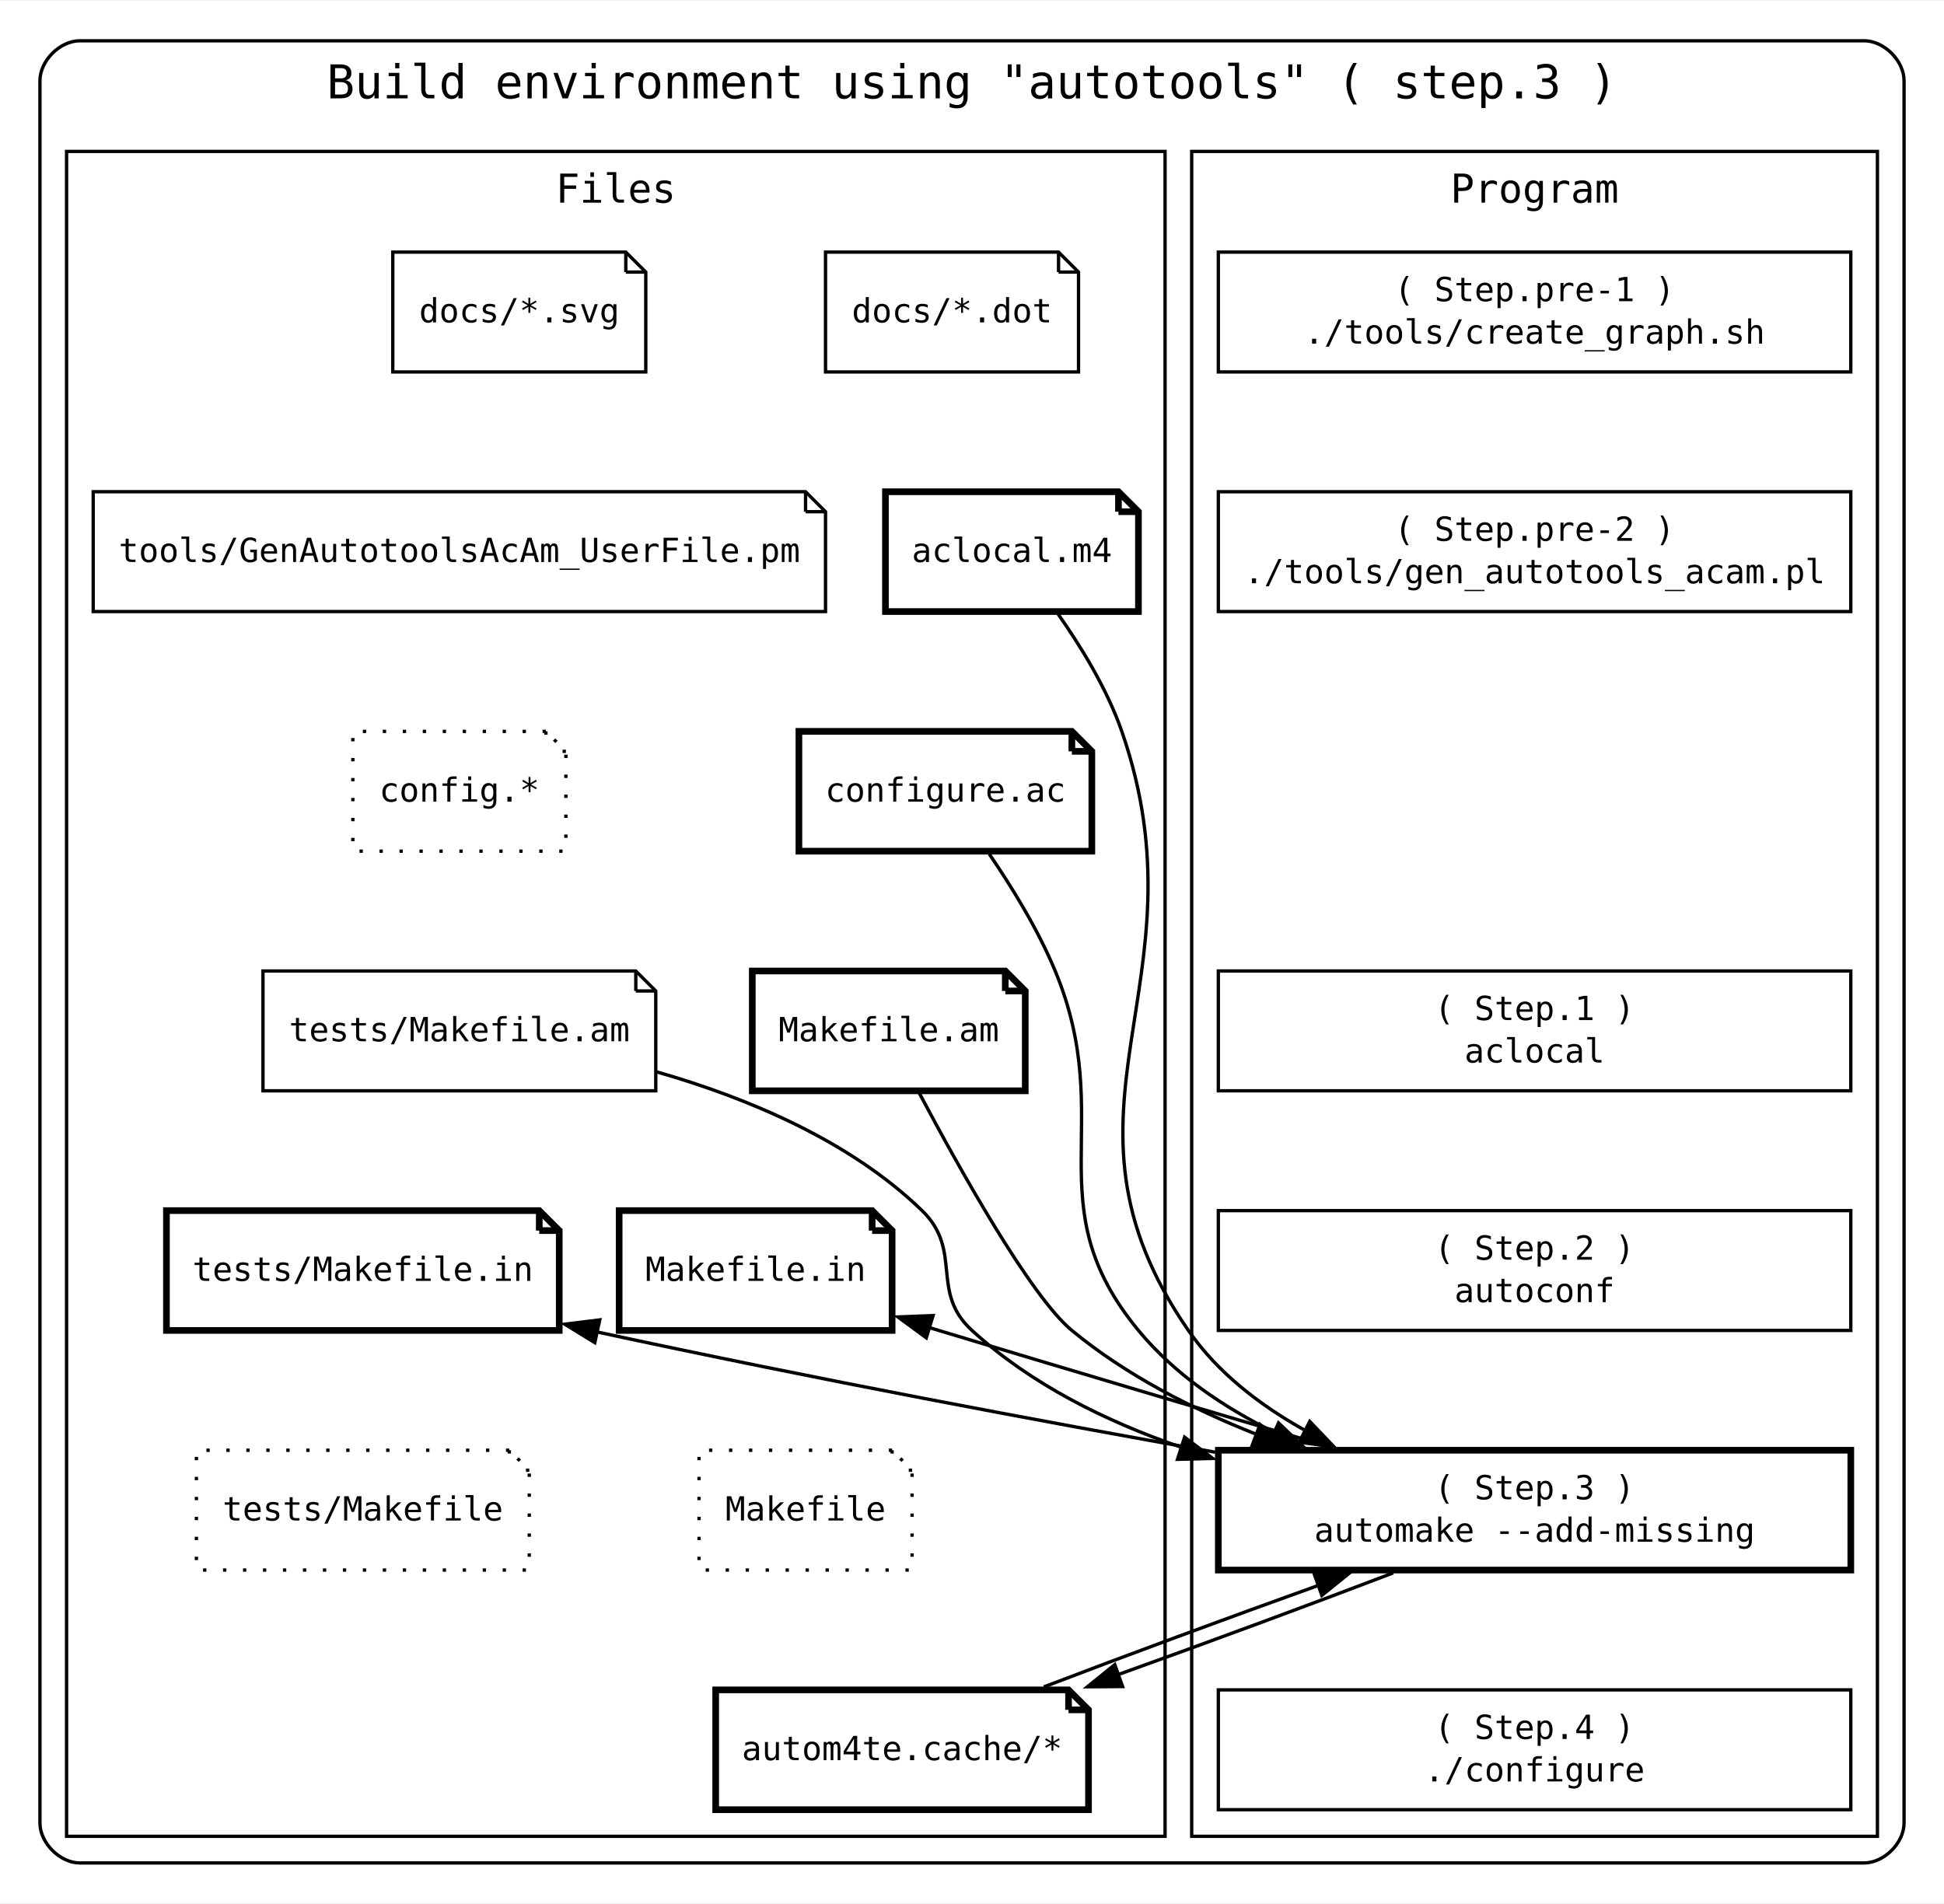
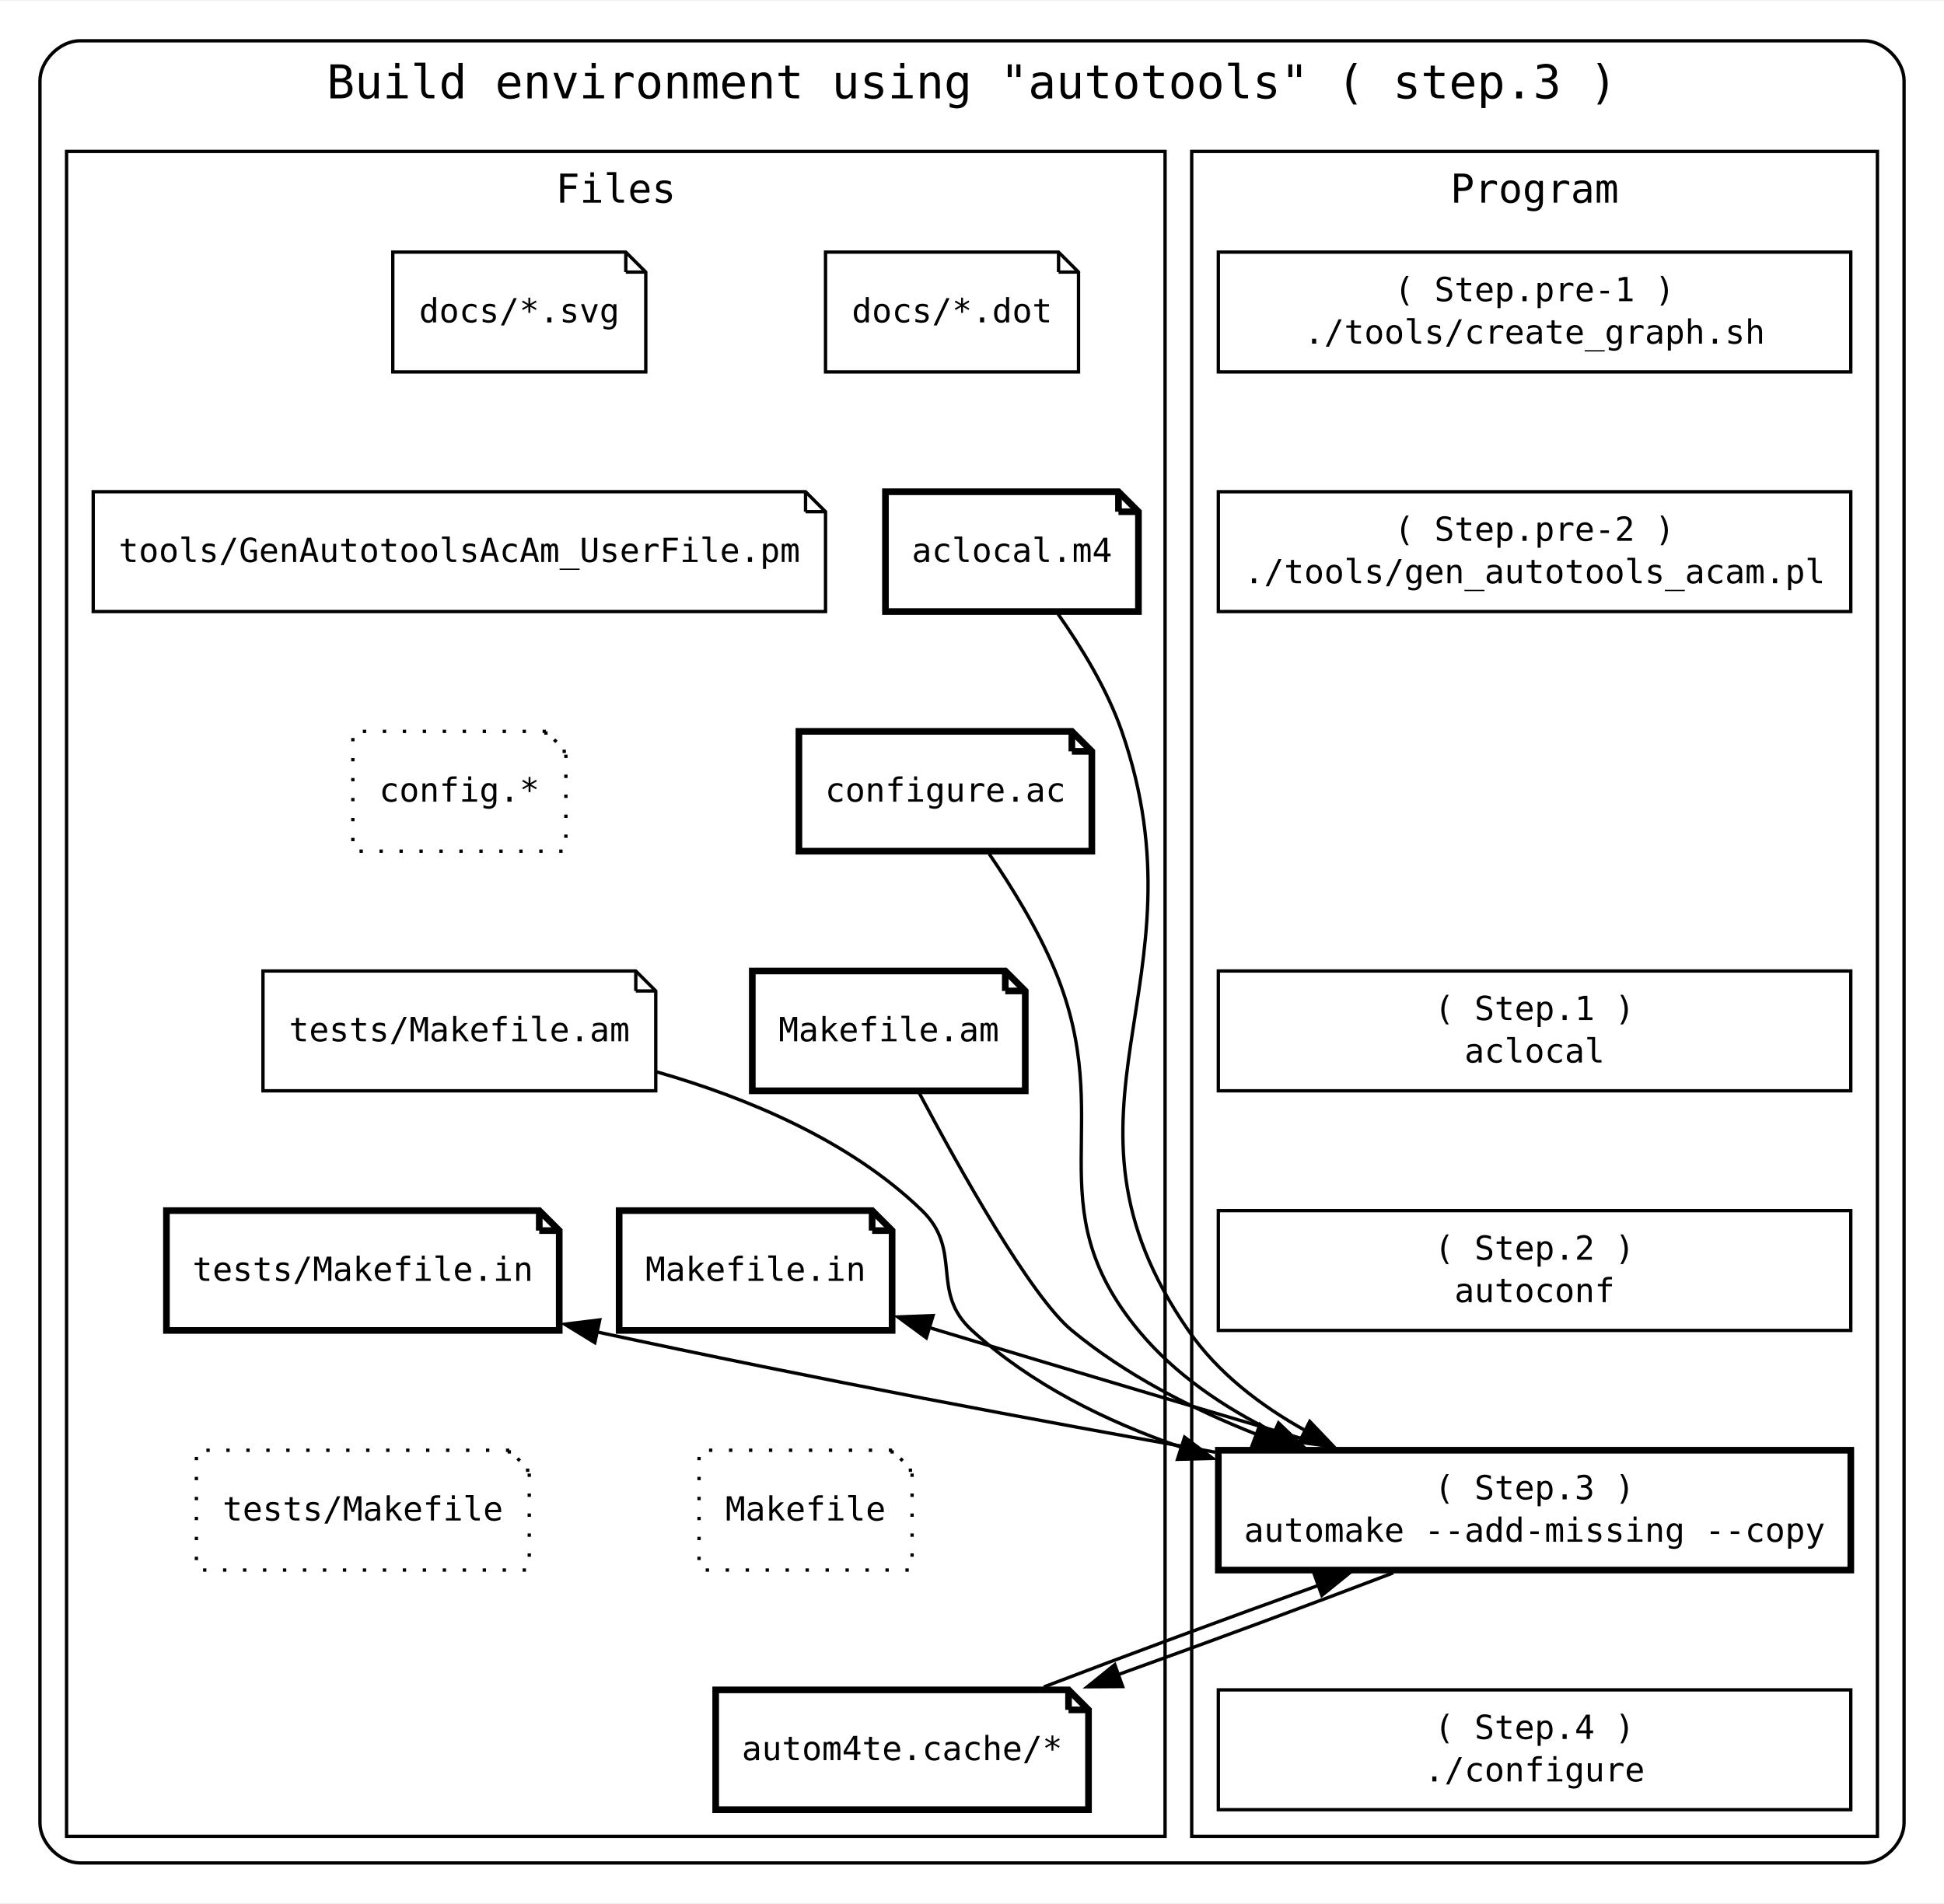
<svg xmlns="http://www.w3.org/2000/svg" width="584pt" height="572pt" viewBox="0.00 0.00 584.00 571.50">
  <g id="graph0" class="graph" transform="scale(1 1) rotate(0) translate(4 567.5)">
    <polygon fill="white" stroke="none" points="-4,4 -4,-567.5 580,-567.5 580,4 -4,4" />
    <g id="clust1" class="cluster">
      <path fill="none" stroke="black" d="M20,-8C20,-8 556,-8 556,-8 562,-8 568,-14 568,-20 568,-20 568,-543.5 568,-543.5 568,-549.5 562,-555.5 556,-555.5 556,-555.5 20,-555.5 20,-555.5 14,-555.5 8,-549.5 8,-543.5 8,-543.5 8,-20 8,-20 8,-14 14,-8 20,-8" />
      <text text-anchor="middle" x="288" y="-538.2" font-family="monospace" font-size="14.00">Build environment using "autotools" ( step.3 )</text>
    </g>
    <g id="clust2" class="cluster">
      <polygon fill="none" stroke="black" points="354,-16 354,-522.25 560,-522.25 560,-16 354,-16" />
      <text text-anchor="middle" x="457" y="-506.85" font-family="monospace" font-size="12.00">Program</text>
    </g>
    <g id="clust4" class="cluster">
      <polygon fill="none" stroke="black" points="16,-16 16,-522.25 346,-522.25 346,-16 16,-16" />
      <text text-anchor="middle" x="181" y="-506.85" font-family="monospace" font-size="12.00">Files</text>
    </g>
    <g id="node1" class="node">
      <polygon fill="none" stroke="black" points="552,-492 362,-492 362,-456 552,-456 552,-492" />
      <text text-anchor="middle" x="457" y="-477.25" font-family="monospace" font-size="10.00">( Step.pre-1 )</text>
      <text text-anchor="middle" x="457" y="-464.5" font-family="monospace" font-size="10.00">./tools/create_graph.sh      </text>
    </g>
    <g id="node2" class="node">
      <polygon fill="none" stroke="black" points="552,-420 362,-420 362,-384 552,-384 552,-420" />
      <text text-anchor="middle" x="457" y="-405.25" font-family="monospace" font-size="10.00">( Step.pre-2 )</text>
      <text text-anchor="middle" x="457" y="-392.5" font-family="monospace" font-size="10.00">./tools/gen_autotools_acam.pl</text>
    </g>
    <g id="node4" class="node">
      <polygon fill="none" stroke="black" points="552,-276 362,-276 362,-240 552,-240 552,-276" />
      <text text-anchor="middle" x="457" y="-261.25" font-family="monospace" font-size="10.00">( Step.1 )</text>
      <text text-anchor="middle" x="457" y="-248.5" font-family="monospace" font-size="10.00">aclocal                      </text>
    </g>
    <g id="node5" class="node">
      <polygon fill="none" stroke="black" points="552,-204 362,-204 362,-168 552,-168 552,-204" />
      <text text-anchor="middle" x="457" y="-189.25" font-family="monospace" font-size="10.00">( Step.2 )</text>
      <text text-anchor="middle" x="457" y="-176.5" font-family="monospace" font-size="10.00">autoconf                     </text>
    </g>
    <g id="node6" class="node">
      <polygon fill="none" stroke="black" stroke-width="2" points="552,-132 362,-132 362,-96 552,-96 552,-132" />
      <text text-anchor="middle" x="457" y="-117.25" font-family="monospace" font-size="10.00">( Step.3 )</text>
-       <text text-anchor="middle" x="457" y="-104.5" font-family="monospace" font-size="10.00">automake --add-missing       </text>
+       <text text-anchor="middle" x="457" y="-104.5" font-family="monospace" font-size="10.00">automake --add-missing --copy</text>
    </g>
    <g id="node7" class="node">
      <polygon fill="none" stroke="black" points="552,-60 362,-60 362,-24 552,-24 552,-60" />
      <text text-anchor="middle" x="457" y="-45.25" font-family="monospace" font-size="10.00">( Step.4 )</text>
      <text text-anchor="middle" x="457" y="-32.5" font-family="monospace" font-size="10.00">./configure                  </text>
    </g>
    <g id="node12" class="node">
      <polygon fill="none" stroke="black" stroke-width="2" points="258,-204 182,-204 182,-168 264,-168 264,-198 258,-204" />
      <polyline fill="none" stroke="black" stroke-width="2" points="258,-204 258,-198" />
      <polyline fill="none" stroke="black" stroke-width="2" points="264,-198 258,-198" />
      <text text-anchor="middle" x="223" y="-182.88" font-family="monospace" font-size="10.00">Makefile.in</text>
    </g>
    <g id="edge22" class="edge">
      <path fill="none" stroke="black" d="M395.64,-132.97C361.06,-143.15 317.09,-156.17 278,-168 277.06,-168.28 276.11,-168.57 275.15,-168.86" />
      <polygon fill="black" stroke="black" points="274.27,-165.78 265.73,-172.05 276.31,-172.47 274.27,-165.78" />
    </g>
    <g id="node14" class="node">
      <polygon fill="none" stroke="black" stroke-width="2" points="317,-60 211,-60 211,-24 323,-24 323,-54 317,-60" />
      <polyline fill="none" stroke="black" stroke-width="2" points="317,-60 317,-54" />
      <polyline fill="none" stroke="black" stroke-width="2" points="323,-54 317,-54" />
      <text text-anchor="middle" x="267" y="-38.88" font-family="monospace" font-size="10.00">autom4te.cache/*</text>
    </g>
    <g id="edge25" class="edge">
      <path fill="none" stroke="black" d="M414.53,-95.15C390.2,-85.85 359.23,-74.4 331.92,-64.6" />
      <polygon fill="black" stroke="black" points="333.25,-61 322.66,-60.93 330.9,-67.59 333.25,-61" />
    </g>
    <g id="node19" class="node">
      <polygon fill="none" stroke="black" stroke-width="2" points="158,-204 46,-204 46,-168 164,-168 164,-198 158,-204" />
      <polyline fill="none" stroke="black" stroke-width="2" points="158,-204 158,-198" />
      <polyline fill="none" stroke="black" stroke-width="2" points="164,-198 158,-198" />
      <text text-anchor="middle" x="105" y="-182.88" font-family="monospace" font-size="10.00">tests/Makefile.in</text>
    </g>
    <g id="edge24" class="edge">
      <path fill="none" stroke="black" d="M361.07,-131.41C308.59,-140.75 242.21,-153.12 175.01,-167.62" />
      <polygon fill="black" stroke="black" points="174.69,-164.33 165.66,-169.87 176.17,-171.17 174.69,-164.33" />
    </g>
    <g id="node8" class="node">
      <polygon fill="none" stroke="black" points="314,-492 244,-492 244,-456 320,-456 320,-486 314,-492" />
      <polyline fill="none" stroke="black" points="314,-492 314,-486" />
      <polyline fill="none" stroke="black" points="320,-486 314,-486" />
      <text text-anchor="middle" x="282" y="-470.88" font-family="monospace" font-size="10.00">docs/*.dot</text>
    </g>
    <g id="node9" class="node">
      <polygon fill="none" stroke="black" stroke-width="2" points="332,-420 262,-420 262,-384 338,-384 338,-414 332,-420" />
      <polyline fill="none" stroke="black" stroke-width="2" points="332,-420 332,-414" />
      <polyline fill="none" stroke="black" stroke-width="2" points="338,-414 332,-414" />
      <text text-anchor="middle" x="300" y="-398.88" font-family="monospace" font-size="10.00">aclocal.m4</text>
    </g>
    <g id="node15" class="node">
      <polygon fill="none" stroke="black" points="184,-492 114,-492 114,-456 190,-456 190,-486 184,-492" />
      <polyline fill="none" stroke="black" points="184,-492 184,-486" />
      <polyline fill="none" stroke="black" points="190,-486 184,-486" />
      <text text-anchor="middle" x="152" y="-470.88" font-family="monospace" font-size="10.00">docs/*.svg</text>
    </g>
    <g id="edge19" class="edge">
      <path fill="none" stroke="black" d="M313.76,-383.39C320.72,-373.53 328.6,-360.7 333,-348 359.37,-271.95 307.21,-234.2 353,-168 361.8,-155.27 374.61,-145.42 388.25,-137.86" />
      <polygon fill="black" stroke="black" points="389.47,-140.66 396.79,-132.99 386.29,-134.42 389.47,-140.66" />
    </g>
    <g id="node10" class="node">
      <polygon fill="none" stroke="black" stroke-width="2" points="318,-348 236,-348 236,-312 324,-312 324,-342 318,-348" />
      <polyline fill="none" stroke="black" stroke-width="2" points="318,-348 318,-342" />
      <polyline fill="none" stroke="black" stroke-width="2" points="324,-342 318,-342" />
      <text text-anchor="middle" x="280" y="-326.88" font-family="monospace" font-size="10.00">configure.ac</text>
    </g>
    <g id="edge20" class="edge">
      <path fill="none" stroke="black" d="M293.18,-311.16C299.96,-301.24 307.86,-288.42 313,-276 331.83,-230.47 306.65,-206.01 338,-168 348.84,-154.85 363.62,-144.85 379.06,-137.29" />
      <polygon fill="black" stroke="black" points="380.09,-140.21 387.74,-132.88 377.19,-133.84 380.09,-140.21" />
    </g>
    <g id="node11" class="node">
      <polygon fill="none" stroke="black" stroke-width="2" points="298,-276 222,-276 222,-240 304,-240 304,-270 298,-276" />
      <polyline fill="none" stroke="black" stroke-width="2" points="298,-276 298,-270" />
      <polyline fill="none" stroke="black" stroke-width="2" points="304,-270 298,-270" />
      <text text-anchor="middle" x="263" y="-254.88" font-family="monospace" font-size="10.00">Makefile.am</text>
    </g>
    <g id="edge21" class="edge">
      <path fill="none" stroke="black" d="M272.15,-239.34C284.3,-216.43 305.68,-178.18 318,-168 334.1,-154.69 353.91,-144.5 373.47,-136.78" />
      <polygon fill="black" stroke="black" points="374.52,-139.75 382.66,-132.97 372.07,-133.2 374.52,-139.75" />
    </g>
    <g id="node13" class="node">
      <polygon fill="none" stroke="black" stroke-dasharray="1,5" points="264,-132 206,-132 206,-96 270,-96 270,-126 264,-132" />
      <polyline fill="none" stroke="black" stroke-dasharray="1,5" points="264,-132 264,-126" />
      <polyline fill="none" stroke="black" stroke-dasharray="1,5" points="270,-126 264,-126" />
      <text text-anchor="middle" x="238" y="-110.88" font-family="monospace" font-size="10.00">Makefile</text>
    </g>
    <g id="edge26" class="edge">
      <path fill="none" stroke="black" d="M309.58,-60.89C333.9,-70.19 364.82,-81.62 392.09,-91.4" />
      <polygon fill="black" stroke="black" points="390.74,-95 401.34,-95.06 393.1,-88.4 390.74,-95" />
    </g>
    <g id="node16" class="node">
      <polygon fill="none" stroke="black" points="238,-420 24,-420 24,-384 244,-384 244,-414 238,-420" />
      <polyline fill="none" stroke="black" points="238,-420 238,-414" />
      <polyline fill="none" stroke="black" points="244,-414 238,-414" />
      <text text-anchor="middle" x="134" y="-398.88" font-family="monospace" font-size="10.00">tools/GenAutotoolsAcAm_UserFile.pm</text>
    </g>
    <g id="node17" class="node">
      <polygon fill="none" stroke="black" stroke-dasharray="1,5" points="160,-348 102,-348 102,-312 166,-312 166,-342 160,-348" />
      <polyline fill="none" stroke="black" stroke-dasharray="1,5" points="160,-348 160,-342" />
      <polyline fill="none" stroke="black" stroke-dasharray="1,5" points="166,-342 160,-342" />
      <text text-anchor="middle" x="134" y="-326.88" font-family="monospace" font-size="10.00">config.*</text>
    </g>
    <g id="node18" class="node">
      <polygon fill="none" stroke="black" points="187,-276 75,-276 75,-240 193,-240 193,-270 187,-276" />
      <polyline fill="none" stroke="black" points="187,-276 187,-270" />
      <polyline fill="none" stroke="black" points="193,-270 187,-270" />
      <text text-anchor="middle" x="134" y="-254.88" font-family="monospace" font-size="10.00">tests/Makefile.am</text>
    </g>
    <g id="edge23" class="edge">
      <path fill="none" stroke="black" d="M193.25,-245.7C220.41,-237.92 251.31,-225.04 273,-204 285.44,-191.93 275.2,-179.69 288,-168 305.62,-151.91 328.1,-140.7 350.86,-132.9" />
      <polygon fill="black" stroke="black" points="351.86,-135.93 360.32,-129.55 349.73,-129.27 351.86,-135.93" />
    </g>
    <g id="node20" class="node">
      <polygon fill="none" stroke="black" stroke-dasharray="1,5" points="149,-132 55,-132 55,-96 155,-96 155,-126 149,-132" />
      <polyline fill="none" stroke="black" stroke-dasharray="1,5" points="149,-132 149,-126" />
      <polyline fill="none" stroke="black" stroke-dasharray="1,5" points="155,-126 149,-126" />
      <text text-anchor="middle" x="105" y="-110.88" font-family="monospace" font-size="10.00">tests/Makefile</text>
    </g>
  </g>
</svg>
